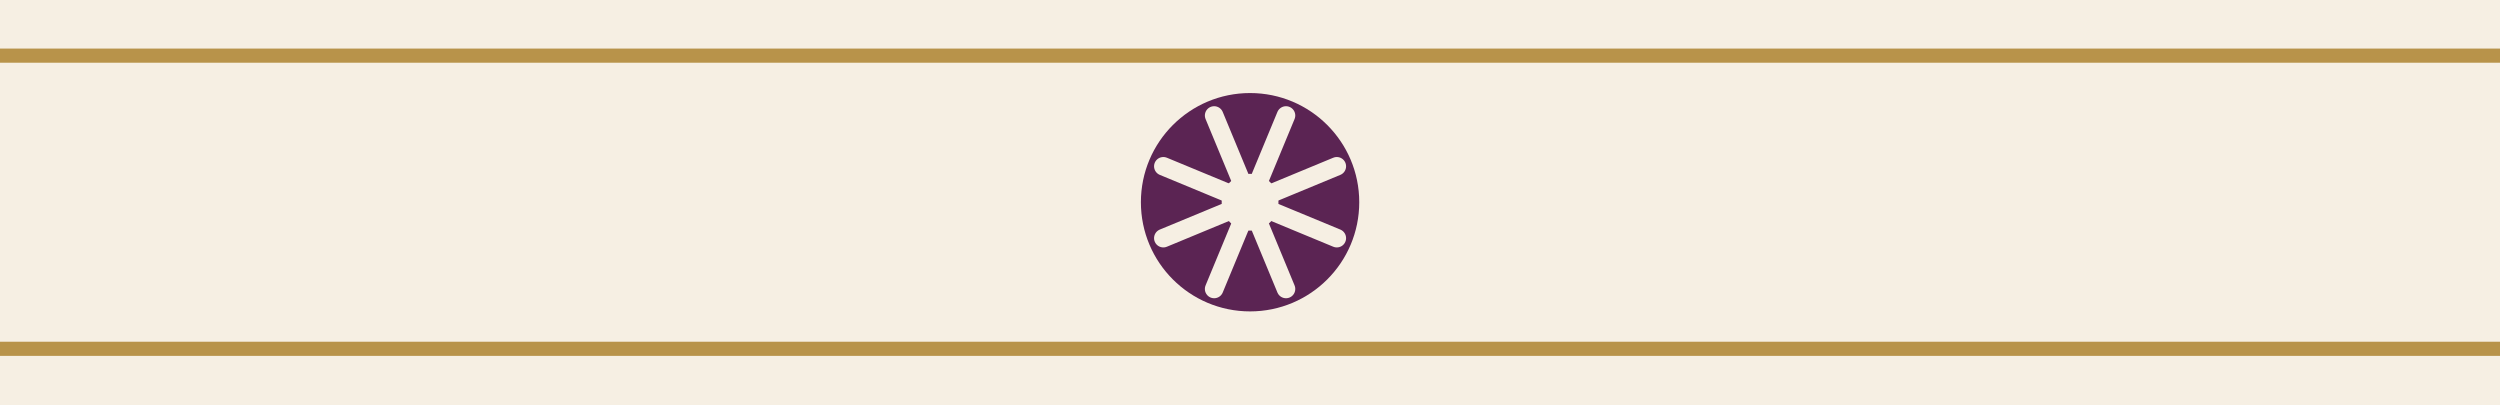
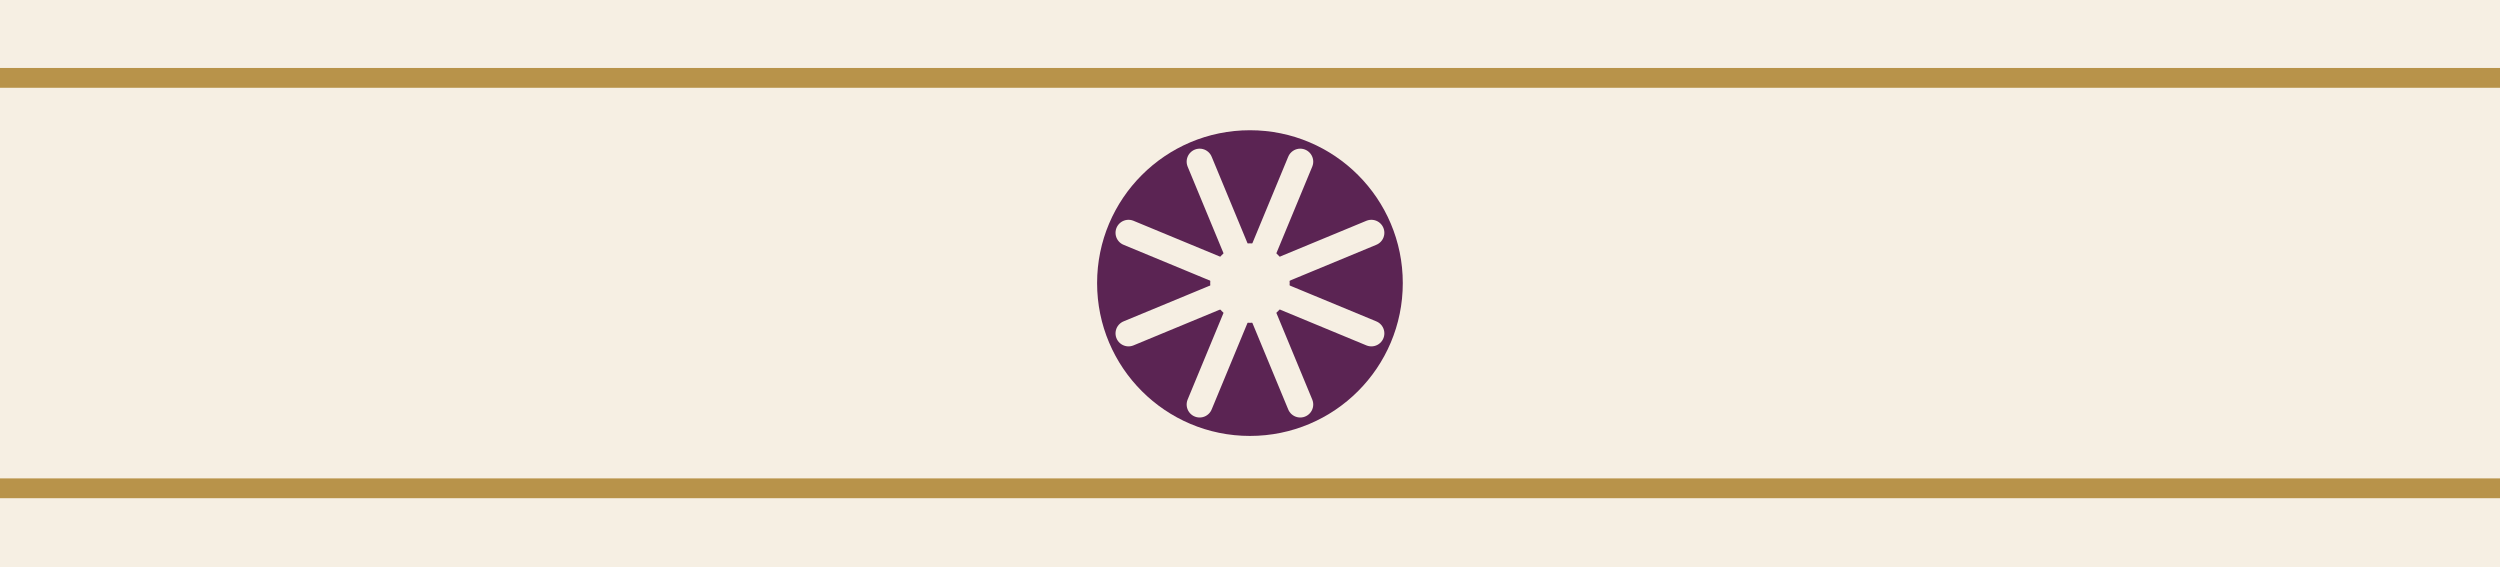
- <svg xmlns="http://www.w3.org/2000/svg" viewBox="0 0 123.653 20.0" width="1978" height="320">
-   <rect x="-1" y="-1" width="125.65" height="22.0" fill="#F6EFE3" />
-   <rect x="-1" y="2.40" width="125.65" height="0.70" fill="#B8934A" />
-   <rect x="-1" y="16.90" width="125.65" height="0.70" fill="#B8934A" />
-   <g transform="translate(61.83 10.00)">
+ <svg xmlns="http://www.w3.org/2000/svg" viewBox="0 0 88.324 20.0" width="1413" height="320">
+   <rect x="-1" y="-1" width="90.32" height="22.0" fill="#F6EFE3" />
+   <rect x="-1" y="2.40" width="90.32" height="0.70" fill="#B8934A" />
+   <rect x="-1" y="16.90" width="90.32" height="0.70" fill="#B8934A" />
+   <g transform="translate(44.16 10.00)">
    <circle r="5.4" fill="#5B2453" />
    <line x1="0" y1="0" x2="4.290" y2="1.777" stroke="#F6EFE3" stroke-width="0.918" stroke-linecap="round" />
    <line x1="0" y1="0" x2="1.777" y2="4.290" stroke="#F6EFE3" stroke-width="0.918" stroke-linecap="round" />
    <line x1="0" y1="0" x2="-1.777" y2="4.290" stroke="#F6EFE3" stroke-width="0.918" stroke-linecap="round" />
    <line x1="0" y1="0" x2="-4.290" y2="1.777" stroke="#F6EFE3" stroke-width="0.918" stroke-linecap="round" />
    <line x1="0" y1="0" x2="-4.290" y2="-1.777" stroke="#F6EFE3" stroke-width="0.918" stroke-linecap="round" />
    <line x1="0" y1="0" x2="-1.777" y2="-4.290" stroke="#F6EFE3" stroke-width="0.918" stroke-linecap="round" />
    <line x1="0" y1="0" x2="1.777" y2="-4.290" stroke="#F6EFE3" stroke-width="0.918" stroke-linecap="round" />
    <line x1="0" y1="0" x2="4.290" y2="-1.777" stroke="#F6EFE3" stroke-width="0.918" stroke-linecap="round" />
    <circle r="1.404" fill="#F6EFE3" />
  </g>
</svg>
